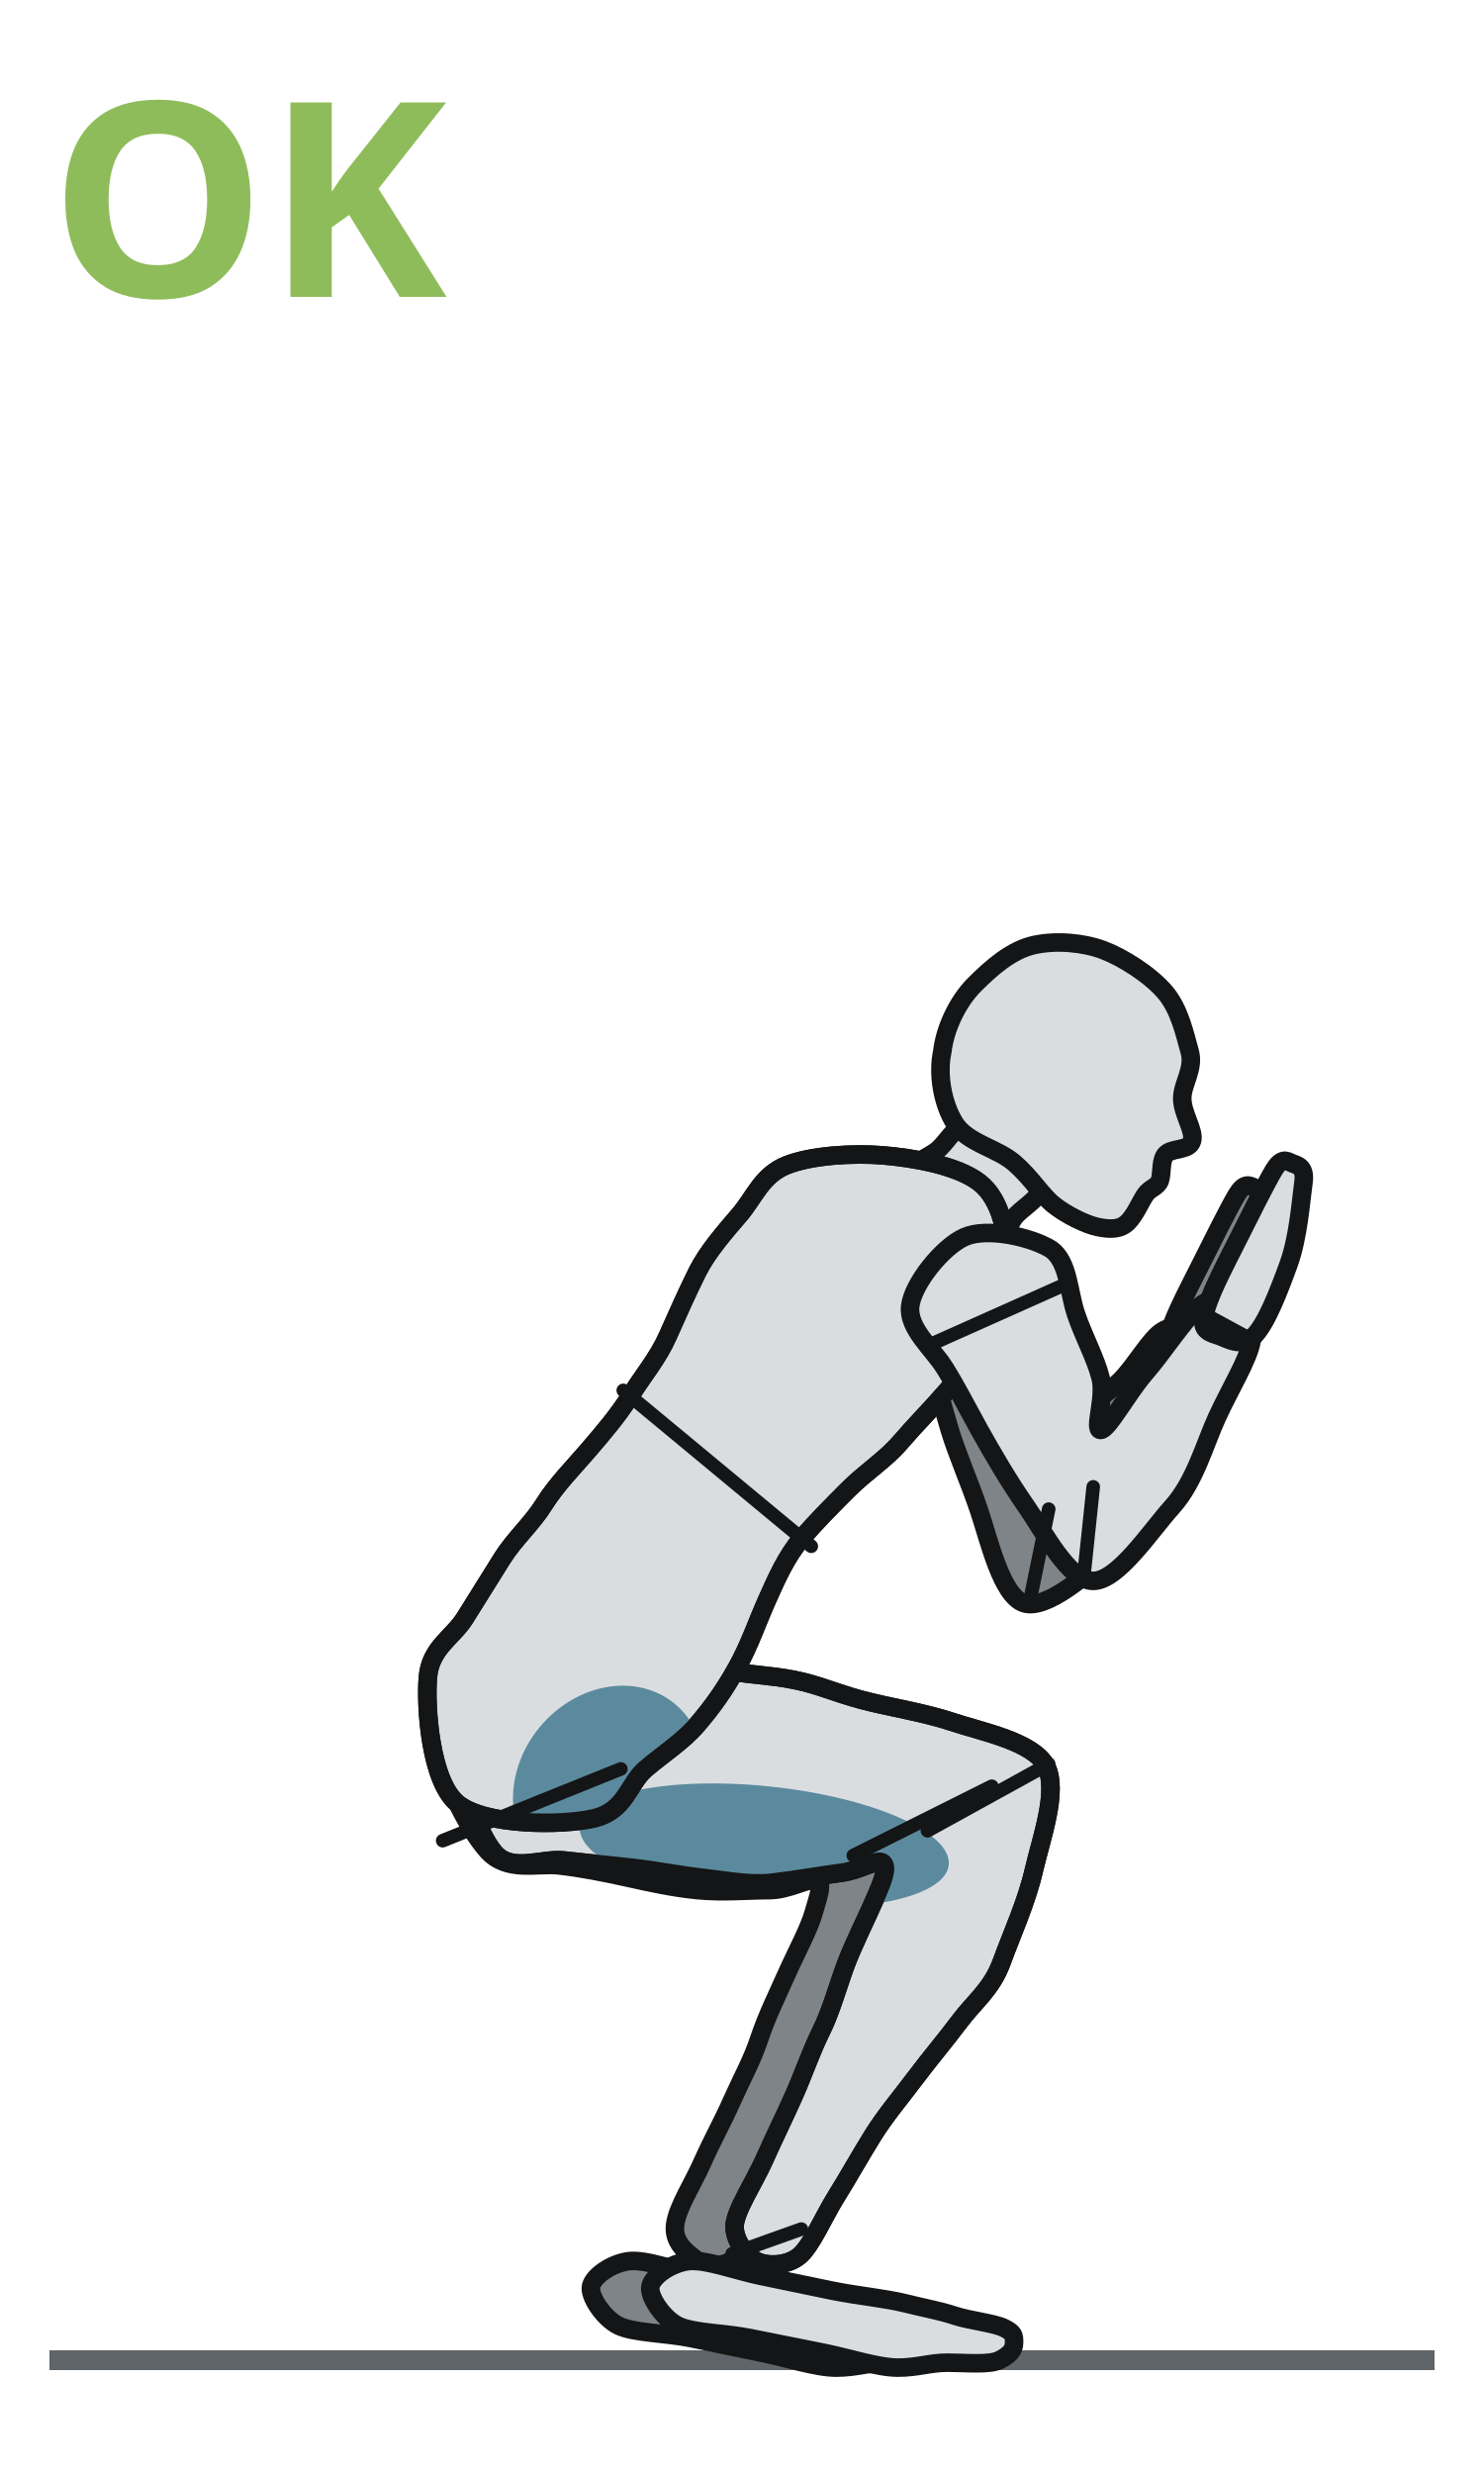
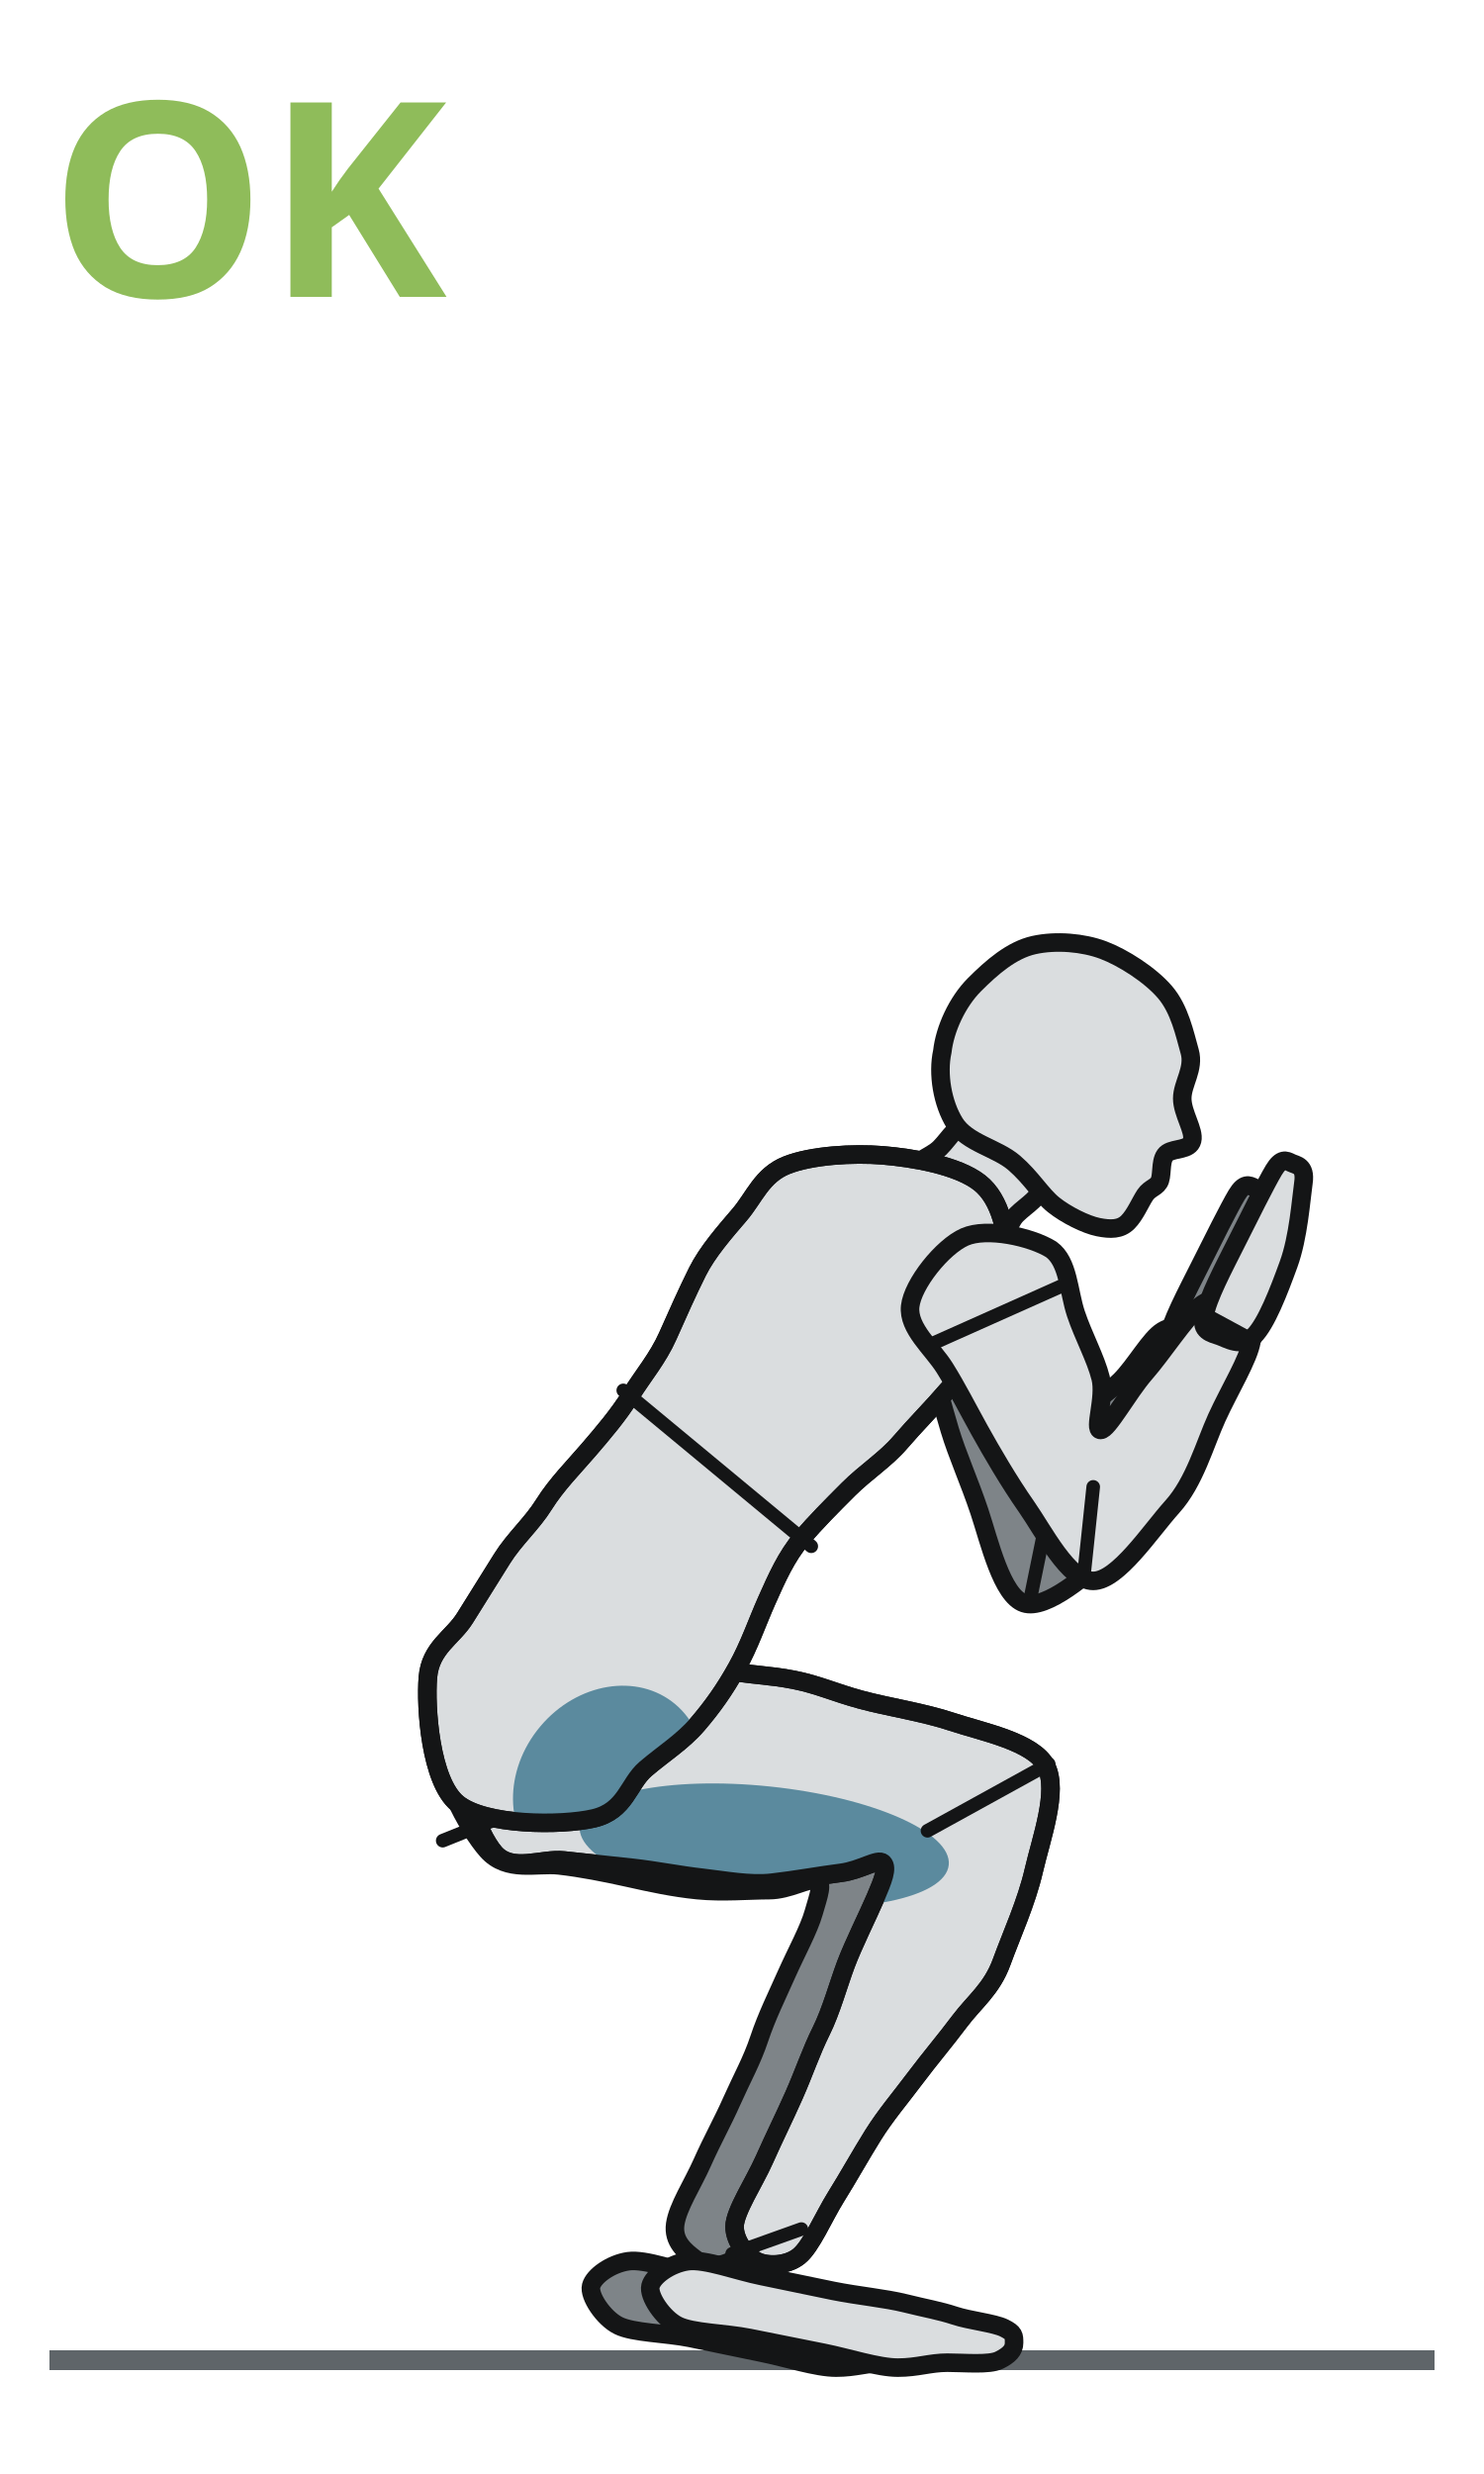
<svg xmlns="http://www.w3.org/2000/svg" viewBox="0 0 60 100" role="img" aria-label="スクワット 良い例">
  <defs>
    <clipPath id="sq18c">
      <use href="#sq18" />
    </clipPath>
    <clipPath id="sq19c">
      <use href="#sq19" />
    </clipPath>
  </defs>
  <line x1="2" y1="95.4" x2="58" y2="95.4" stroke="#5F6569" stroke-width="0.8" />
  <text x="2" y="12" font-size="11" font-weight="bold" fill="#8FBC5A" font-family="sans-serif">OK</text>
  <g fill="#7E8488" stroke="#141516" stroke-width="0.75" stroke-linejoin="round">
    <path id="sq11" d="M25.4 91.4C26.1 91.3 27.4 91.8 28.3 92S30.3 92.4 31.2 92.6S33.3 92.9 34.2 93.1S35.5 93.4 36.1 93.6S37.7 93.9 38.1 94.1S38.5 94.4 38.5 94.7S38.3 95.2 37.9 95.4S36.5 95.5 35.8 95.5S34.6 95.7 33.8 95.7S31.8 95.3 30.8 95.1S28.9 94.7 27.9 94.5S25.6 94.3 25 94S23.8 92.8 23.9 92.4S24.7 91.5 25.4 91.4Z" />
    <path id="sq12" d="M21.3 66C22.3 65.4 23.2 66.4 24.1 66.6S25.9 67.2 26.9 67.5S28.8 67.9 29.7 68.2S31.4 68.7 32.4 69.1S34.9 69.8 36.1 70.4S39.3 71.3 39.8 72.3S39.6 75.1 39.3 76.3S38.4 79 37.9 80S36.9 81.5 36.3 82.2S35.1 83.7 34.5 84.4S33.3 85.8 32.7 86.6S31.8 88.2 31.3 89S30.3 90.9 29.7 91.3S28.5 91.6 28.1 91.3S27.2 90.6 27.3 89.9S28 88.3 28.4 87.4S29.2 85.8 29.6 84.9S30.4 83.3 30.7 82.4S31.4 80.7 31.8 79.8S32.7 78 32.9 77.3S33.3 76.1 33 76S31.9 76.4 31.1 76.4S29.2 76.5 28.2 76.4S26.3 76.1 25.4 75.9S23.5 75.5 22.6 75.4S20.5 75.7 19.7 74.8S17.6 71.5 17.8 70S20.3 66.5 21.3 66Z" />
+   </g>
+   <g stroke="#141516" stroke-width="0.55" stroke-linecap="round">
+     <line x1="40.1" y1="72.2" x2="34.5" y2="75.0" />
+   </g>
+   <g fill="#7E8488" stroke="#141516" stroke-width="0.75" stroke-linejoin="round">
    <path id="sq13" d="M42.6 51.1C43.3 51.7 43 53 43.2 53.9S43.6 55.9 43.7 56.8S43.5 59 43.5 59.1S43.1 58.2 43.4 57.6S44.7 56.4 45.3 55.8S46.5 54.1 47 53.8S48.1 53.6 48.4 53.9S49.2 54.6 49.1 55.2S48.2 56.8 47.8 57.6S47.3 59.1 46.8 60S45.8 62 44.9 62.8S42.3 65.1 41.4 64.8S40 62.3 39.6 61.1S38.7 58.8 38.4 57.8S37.9 56 37.6 55S36.4 53.1 36.7 52.3S38.3 50.1 39.3 49.9S42 50.4 42.6 51.1Z" />
    <path id="sq14" d="M47.2 54.2C47.3 53.5 48 52.2 48.5 51.2S49.7 48.8 50 48.3S50.5 47.9 50.7 48S51.3 48.1 51.2 48.8S51 51 50.6 52.1S49.7 54.5 49.2 55S48.1 55.1 47.8 55S47 54.8 47.2 54.2Z" />
+   </g>
+   <g stroke="#141516" stroke-width="0.55" stroke-linecap="round">
+     <line x1="42.4" y1="61.0" x2="41.6" y2="64.9" />
  </g>
  <g fill="#DADDDF" stroke="#141516" stroke-width="0.75" stroke-linejoin="round">
    <path id="sq15" d="M42.2 47.8C42.1 48.4 41.5 48.7 41.1 49.1S40.7 50.3 40.1 50.4S38.2 50.5 37.6 50S36.7 48.1 36.8 47.5S37.6 46.8 38 46.4S38.7 45.4 39.3 45.3S41 45.2 41.5 45.7S42.2 47.2 42.2 47.8Z" />
    <path id="sq16" d="M38.1 42.5C38.2 41.6 38.7 40.5 39.4 39.8S40.9 38.4 41.8 38.2S43.8 38.1 44.6 38.4S46.5 39.4 47.1 40.1S47.9 41.8 48.1 42.5S47.8 43.8 47.8 44.4S48.3 45.7 48.2 46.1S47.5 46.4 47.2 46.6S47 47.4 46.9 47.7S46.5 48 46.3 48.3S45.9 49.1 45.6 49.4S44.9 49.7 44.4 49.6S43.1 49.1 42.6 48.7S41.7 47.6 41 47S39.1 46.2 38.6 45.4S37.9 43.4 38.1 42.5Z" />
    <path id="sq17" d="M27.8 91.4C28.5 91.3 29.8 91.8 30.8 92S32.7 92.4 33.7 92.6S35.8 92.9 36.6 93.1S38 93.4 38.6 93.6S40.2 93.9 40.6 94.1S41 94.4 41 94.7S40.8 95.2 40.4 95.4S39 95.5 38.3 95.5S37.1 95.7 36.3 95.7S34.3 95.3 33.3 95.1S31.3 94.7 30.3 94.5S28 94.3 27.4 94S26.2 92.8 26.3 92.4S27.1 91.5 27.8 91.4Z" />
    <path id="sq18" d="M21 65.9C21.8 65.3 22.8 66.2 23.8 66.4S25.6 66.8 26.5 67S28.4 67.3 29.3 67.5S31.1 67.7 32.1 67.9S33.7 68.4 34.8 68.7S37.3 69.2 38.5 69.6S41.8 70.4 42.3 71.4S42.1 74.3 41.8 75.6S40.9 78.2 40.5 79.3S39.4 80.9 38.8 81.7S37.6 83.2 37 84S35.8 85.5 35.3 86.3S34.3 88 33.8 88.8S32.8 90.8 32.3 91.2S31 91.6 30.6 91.4S29.7 90.6 29.7 90S30.5 88.2 30.9 87.3S31.7 85.6 32.1 84.7S32.8 82.9 33.2 82.1S33.9 80.2 34.2 79.4S35.1 77.4 35.4 76.7S35.9 75.5 35.7 75.3S34.8 75.6 34 75.7S32.1 76 31.2 76.1S29.3 76 28.4 75.9S26.5 75.6 25.6 75.5S23.7 75.3 22.8 75.2S20.7 75.7 20 74.9S18.5 71.8 18.7 70.3S20.2 66.6 21 65.9Z" />
  </g>
  <g fill="#5B8A9E">
    <g clip-path="url(#sq18c)">
      <ellipse cx="30.9" cy="74.6" rx="7.5" ry="2.4" transform="rotate(6 30.9 74.6)" />
    </g>
  </g>
  <g fill="none" stroke="#141516" stroke-width="0.75">
    <use href="#sq18" />
  </g>
+   <g stroke="#141516" stroke-width="0.55" stroke-linecap="round">
+     <line x1="25.1" y1="71.5" x2="17.9" y2="74.4" />
+     <line x1="42.4" y1="71.3" x2="37.5" y2="74.0" />
+     <line x1="32.4" y1="90.1" x2="29.6" y2="91.1" />
+   </g>
  <g fill="#DADDDF" stroke="#141516" stroke-width="0.75" stroke-linejoin="round">
    <path id="sq19" d="M40.8 51C40.9 52 40.6 53.3 40.2 54.2S38.9 55.5 38.3 56.2S37 57.6 36.4 58.3S35 59.5 34.3 60.2S33 61.5 32.4 62.2S31.4 63.8 31 64.7S30.3 66.5 29.8 67.4S28.8 69 28.2 69.7S26.8 70.9 26.1 71.5S25.3 73.2 24 73.5S19.6 73.8 18.5 72.9S17.2 69 17.3 67.8S18.3 66.2 18.8 65.4S19.8 63.8 20.3 63S21.5 61.6 22 60.8S23.2 59.3 23.8 58.6S25 57.2 25.5 56.4S26.6 54.9 27 54S27.8 52.2 28.2 51.4S29.3 49.8 29.9 49.1S30.8 47.5 31.8 47.1S34.5 46.6 35.7 46.7S38.7 47.1 39.6 47.8S40.7 49.9 40.8 51Z" />
  </g>
  <g fill="#5B8A9E">
    <g clip-path="url(#sq19c)">
      <ellipse cx="24.6" cy="72.1" rx="4.2" ry="3.6" transform="rotate(130 24.6 72.1)" />
    </g>
  </g>
  <g fill="none" stroke="#141516" stroke-width="0.75">
    <use href="#sq19" />
  </g>
+   <g stroke="#141516" stroke-width="0.55" stroke-linecap="round">
+     <line x1="32.8" y1="62.5" x2="25.2" y2="56.2" />
+   </g>
  <g fill="#DADDDF" stroke="#141516" stroke-width="0.75" stroke-linejoin="round">
    <path id="sq110" d="M42.5 50.5C43.2 51 43.2 52.2 43.5 53.1S44.3 54.9 44.5 55.7S44.2 57.8 44.5 57.8S45.6 56.3 46.3 55.5S47.9 53.3 48.5 52.8S49.5 52.7 49.8 53S50.7 53.5 50.6 54.2S49.7 56.2 49.2 57.3S48.3 59.9 47.4 60.9S45.2 63.9 44.2 63.9S42.2 61.9 41.5 60.9S40.1 58.7 39.6 57.8S38.7 56.1 38.2 55.3S36.7 53.7 36.8 52.8S38.1 50.4 39 50S41.7 50 42.5 50.5Z" />
+   </g>
+   <g stroke="#141516" stroke-width="0.55" stroke-linecap="round">
+     <line x1="43.1" y1="51.9" x2="37.5" y2="54.4" />
+     <line x1="44.2" y1="60.1" x2="43.8" y2="63.9" />
+   </g>
+   <g fill="#DADDDF" stroke="#141516" stroke-width="0.75" stroke-linejoin="round">
    <path id="sq111" d="M48.7 53.2C48.8 52.5 49.5 51.2 50 50.2S51.2 47.8 51.5 47.3S52 46.9 52.2 47S52.8 47.1 52.7 47.8S52.5 50 52.1 51.1S51.2 53.5 50.7 54S49.6 54.1 49.3 54S48.5 53.8 48.7 53.2Z" />
  </g>
  <g stroke="#141516" stroke-width="0.55" stroke-linecap="round">
-     <line x1="40.1" y1="72.2" x2="34.5" y2="75.0" />
-     <line x1="42.4" y1="61.0" x2="41.6" y2="64.9" />
-   </g>
-   <g stroke="#141516" stroke-width="0.55" stroke-linecap="round">
-     <line x1="32.8" y1="62.5" x2="25.2" y2="56.2" />
-     <line x1="25.1" y1="71.5" x2="17.9" y2="74.4" />
-     <line x1="42.4" y1="71.3" x2="37.5" y2="74.0" />
-     <line x1="32.4" y1="90.1" x2="29.6" y2="91.1" />
-     <line x1="43.1" y1="51.9" x2="37.5" y2="54.4" />
-     <line x1="44.2" y1="60.1" x2="43.8" y2="63.9" />
    <line x1="48.3" y1="52.9" x2="50.7" y2="54.2" />
  </g>
</svg>
